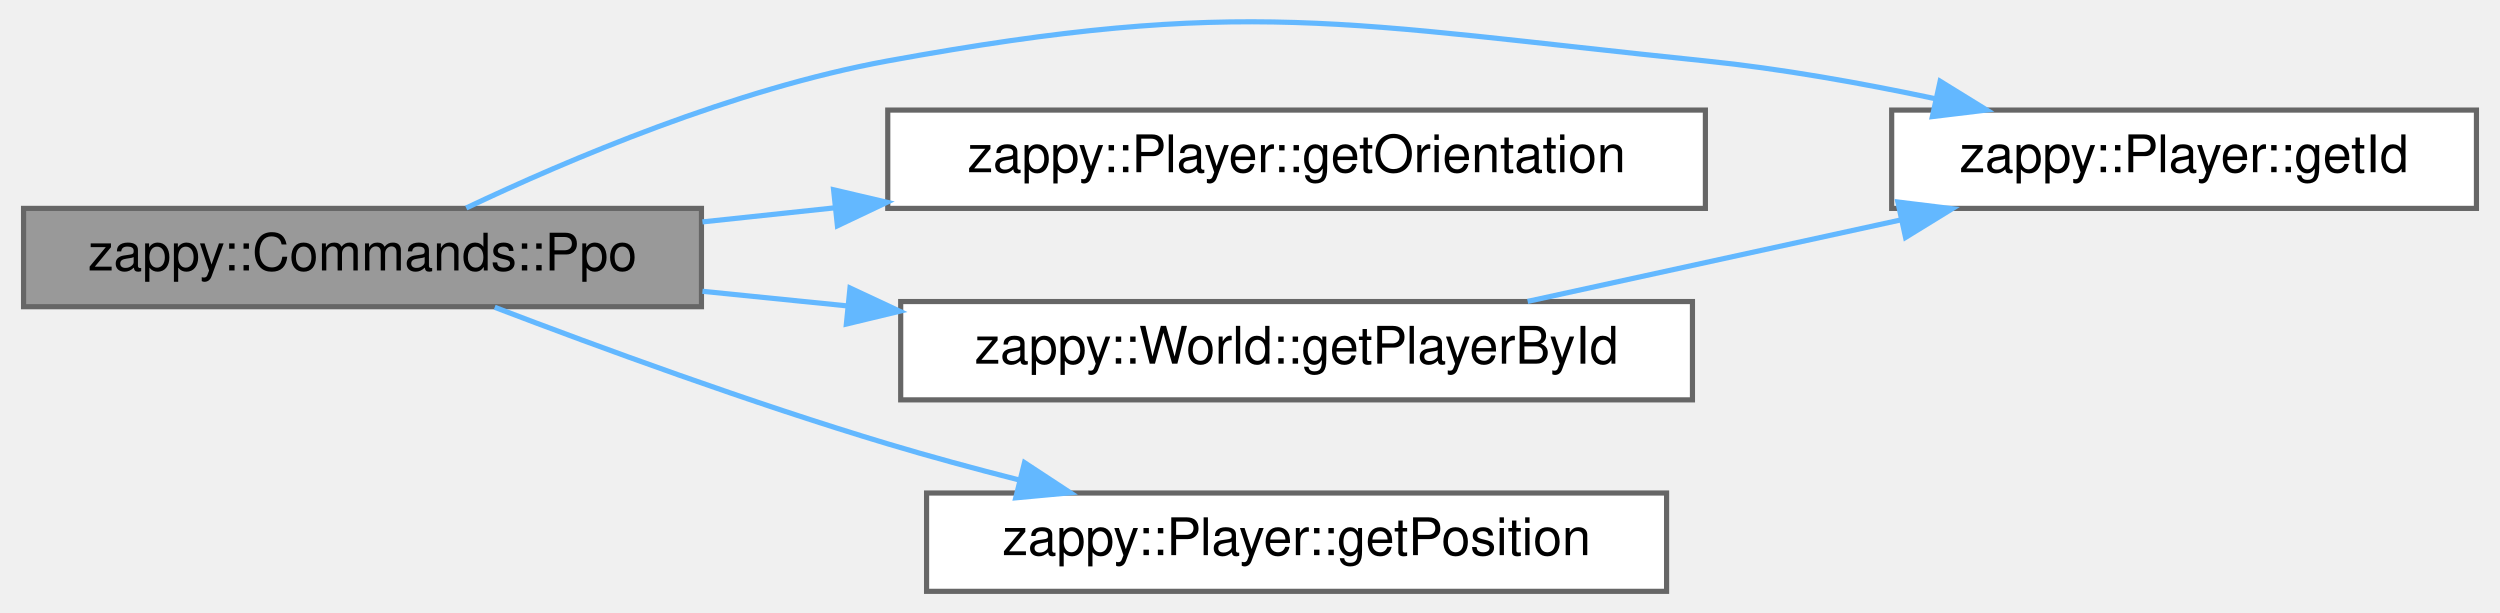
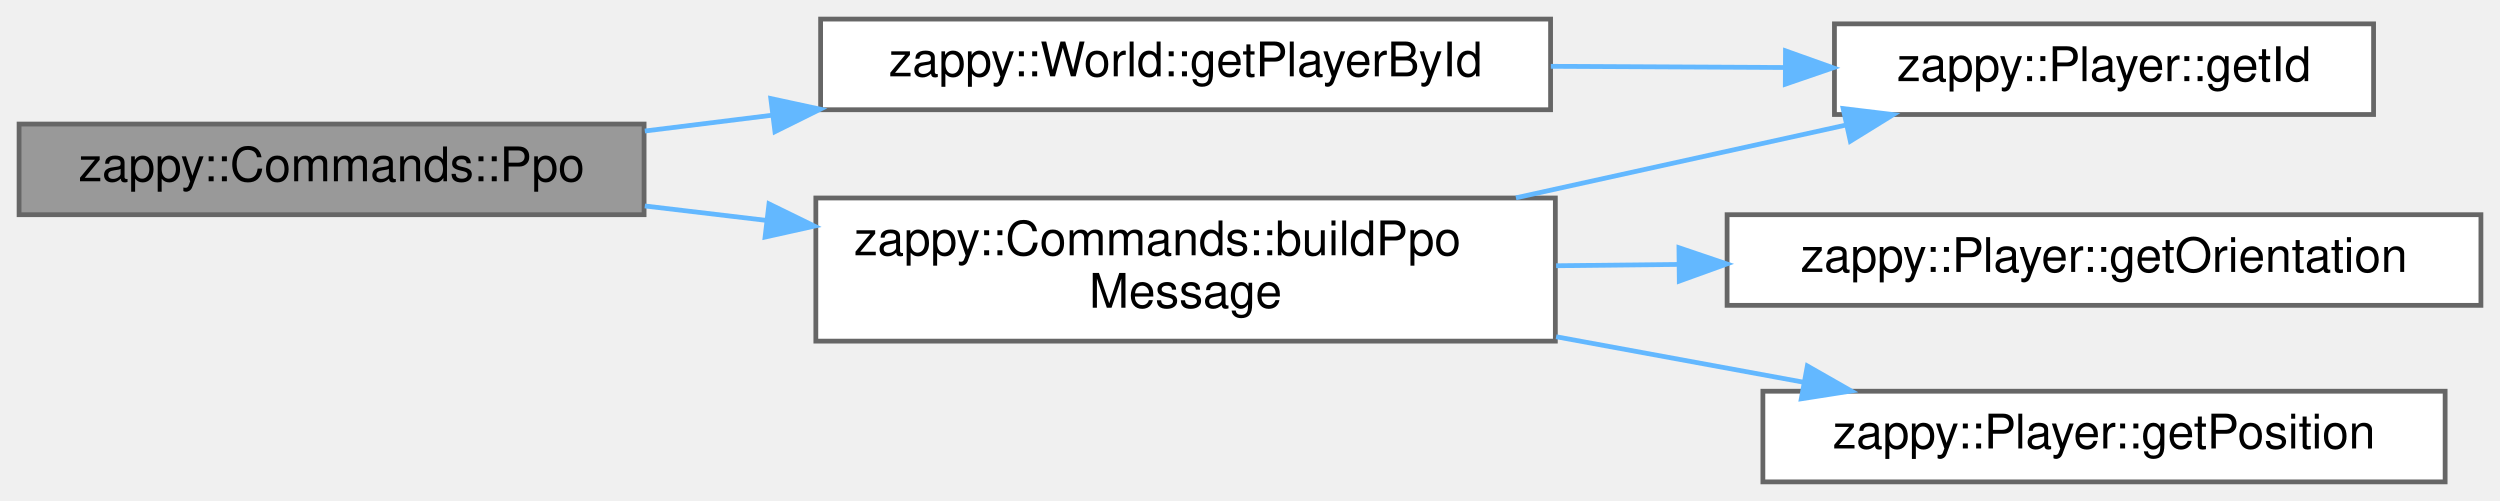
- <svg xmlns="http://www.w3.org/2000/svg" xmlns:xlink="http://www.w3.org/1999/xlink" width="482pt" height="118pt" viewBox="0.00 0.00 482.00 118.27">
-   <g id="graph0" class="graph" transform="scale(1 1) rotate(0) translate(4 114.27)">
+ <svg xmlns="http://www.w3.org/2000/svg" xmlns:xlink="http://www.w3.org/1999/xlink" width="524pt" height="105pt" viewBox="0.00 0.00 524.00 105.00">
+   <g id="graph0" class="graph" transform="scale(1 1) rotate(0) translate(4 101)">
    <g id="Node000001" class="node">
      <g id="a_Node000001">
        <a xlink:title="ppo: reports a player's position and orientation.">
-           <polygon fill="#999999" stroke="#666666" points="131,-74 0,-74 0,-55 131,-55 131,-74" />
-           <text text-anchor="middle" x="65.5" y="-62" font-family="Helvetica,sans-Serif" font-size="10.00">zappy::Commands::Ppo</text>
+           <polygon fill="#999999" stroke="#666666" points="131,-75 0,-75 0,-56 131,-56 131,-75" />
+           <text text-anchor="middle" x="65.5" y="-63" font-family="Helvetica,sans-Serif" font-size="10.00">zappy::Commands::Ppo</text>
        </a>
      </g>
    </g>
    <g id="Node000002" class="node">
      <g id="a_Node000002">
-         <a xlink:href="classzappy_1_1Player.html#a33f33f30fdbf95af468119bc63bd7caa" target="_top" xlink:title="This player's stable logical id (its GUI player number).">
-           <polygon fill="white" stroke="#666666" points="474,-93 361,-93 361,-74 474,-74 474,-93" />
-           <text text-anchor="middle" x="417.5" y="-81" font-family="Helvetica,sans-Serif" font-size="10.00">zappy::Player::getId</text>
+         <a xlink:href="classzappy_1_1Commands.html#aaf731a65205404334d3f8bf78981cb3c" target="_top" xlink:title="Builds a &quot;ppo&quot; broadcast line (position, orientation) for one player.">
+           <polygon fill="white" stroke="#666666" points="322,-59.5 167,-59.5 167,-29.5 322,-29.5 322,-59.5" />
+           <text text-anchor="start" x="175" y="-47.5" font-family="Helvetica,sans-Serif" font-size="10.00">zappy::Commands::buildPpo</text>
+           <text text-anchor="middle" x="244.5" y="-36.5" font-family="Helvetica,sans-Serif" font-size="10.00">Message</text>
        </a>
      </g>
    </g>
    <g id="edge1_Node000001_Node000002" class="edge">
      <g id="a_edge1_Node000001_Node000002">
        <a xlink:title=" ">
-           <path fill="none" stroke="#63b8ff" d="M85.54,-74.08C105.32,-83.46 137.46,-97.1 167,-102.5 236.08,-115.12 255.15,-109.68 325,-102.5 339.55,-101.01 355.19,-98.21 369.36,-95.21" />
-           <polygon fill="#63b8ff" stroke="#63b8ff" points="370.36,-98.57 379.37,-93.01 368.86,-91.74 370.36,-98.57" />
+           <path fill="none" stroke="#63b8ff" d="M131.15,-57.83C139.46,-56.84 148.06,-55.82 156.65,-54.8" />
+           <polygon fill="#63b8ff" stroke="#63b8ff" points="157.18,-58.27 166.7,-53.61 156.36,-51.31 157.18,-58.27" />
+         </a>
+       </g>
+     </g>
+     <g id="Node000006" class="node">
+       <g id="a_Node000006">
+         <a xlink:href="classzappy_1_1World.html#a43fb08ea54d522c20d2c27ed281297f4" target="_top" xlink:title="Looks up a player by its logical id, or nullptr if none matches.">
+           <polygon fill="white" stroke="#666666" points="321,-97 168,-97 168,-78 321,-78 321,-97" />
+           <text text-anchor="middle" x="244.5" y="-85" font-family="Helvetica,sans-Serif" font-size="10.00">zappy::World::getPlayerById</text>
+         </a>
+       </g>
+     </g>
+     <g id="edge5_Node000001_Node000006" class="edge">
+       <g id="a_edge5_Node000001_Node000006">
+         <a xlink:title=" ">
+           <path fill="none" stroke="#63b8ff" d="M131.15,-73.54C139.83,-74.62 148.85,-75.74 157.82,-76.85" />
+           <polygon fill="#63b8ff" stroke="#63b8ff" points="157.56,-80.35 167.92,-78.11 158.43,-73.4 157.56,-80.35" />
        </a>
      </g>
    </g>
    <g id="Node000003" class="node">
      <g id="a_Node000003">
-         <a xlink:href="classzappy_1_1Player.html#a179f8fcc7fbb9a11bda72d37982bc30b" target="_top" xlink:title="Current facing as the protocol's 1..4 orientation (NORTH=1, EAST=2, SOUTH=3, WEST=4).">
-           <polygon fill="white" stroke="#666666" points="325,-93 167,-93 167,-74 325,-74 325,-93" />
-           <text text-anchor="middle" x="246" y="-81" font-family="Helvetica,sans-Serif" font-size="10.00">zappy::Player::getOrientation</text>
+         <a xlink:href="classzappy_1_1Player.html#a33f33f30fdbf95af468119bc63bd7caa" target="_top" xlink:title="This player's stable logical id (its GUI player number).">
+           <polygon fill="white" stroke="#666666" points="493.5,-96 380.5,-96 380.5,-77 493.5,-77 493.5,-96" />
+           <text text-anchor="middle" x="437" y="-84" font-family="Helvetica,sans-Serif" font-size="10.00">zappy::Player::getId</text>
        </a>
      </g>
    </g>
-     <g id="edge2_Node000001_Node000003" class="edge">
-       <g id="a_edge2_Node000001_Node000003">
+     <g id="edge2_Node000002_Node000003" class="edge">
+       <g id="a_edge2_Node000002_Node000003">
        <a xlink:title=" ">
-           <path fill="none" stroke="#63b8ff" d="M131.19,-71.39C139.51,-72.27 148.14,-73.19 156.76,-74.11" />
-           <polygon fill="#63b8ff" stroke="#63b8ff" points="156.53,-77.6 166.84,-75.18 157.27,-70.64 156.53,-77.6" />
+           <path fill="none" stroke="#63b8ff" d="M313.74,-59.54C336.5,-64.56 361.51,-70.08 382.95,-74.8" />
+           <polygon fill="#63b8ff" stroke="#63b8ff" points="382.32,-78.25 392.84,-76.98 383.83,-71.41 382.32,-78.25" />
        </a>
      </g>
    </g>
    <g id="Node000004" class="node">
      <g id="a_Node000004">
-         <a xlink:href="classzappy_1_1World.html#a43fb08ea54d522c20d2c27ed281297f4" target="_top" xlink:title="Looks up a player by its logical id, or nullptr if none matches.">
-           <polygon fill="white" stroke="#666666" points="322.5,-56 169.5,-56 169.5,-37 322.5,-37 322.5,-56" />
-           <text text-anchor="middle" x="246" y="-44" font-family="Helvetica,sans-Serif" font-size="10.00">zappy::World::getPlayerById</text>
+         <a xlink:href="classzappy_1_1Player.html#a179f8fcc7fbb9a11bda72d37982bc30b" target="_top" xlink:title="Current facing as the protocol's 1..4 orientation (NORTH=1, EAST=2, SOUTH=3, WEST=4).">
+           <polygon fill="white" stroke="#666666" points="516,-56 358,-56 358,-37 516,-37 516,-56" />
+           <text text-anchor="middle" x="437" y="-44" font-family="Helvetica,sans-Serif" font-size="10.00">zappy::Player::getOrientation</text>
        </a>
      </g>
    </g>
-     <g id="edge3_Node000001_Node000004" class="edge">
-       <g id="a_edge3_Node000001_Node000004">
+     <g id="edge3_Node000002_Node000004" class="edge">
+       <g id="a_edge3_Node000002_Node000004">
        <a xlink:title=" ">
-           <path fill="none" stroke="#63b8ff" d="M131.19,-57.98C140.28,-57.06 149.73,-56.11 159.14,-55.16" />
-           <polygon fill="#63b8ff" stroke="#63b8ff" points="159.7,-58.62 169.3,-54.13 159,-51.65 159.7,-58.62" />
+           <path fill="none" stroke="#63b8ff" d="M322.16,-45.3C330.63,-45.39 339.31,-45.48 347.9,-45.58" />
+           <polygon fill="#63b8ff" stroke="#63b8ff" points="347.91,-49.08 357.94,-45.68 347.98,-42.08 347.91,-49.08" />
        </a>
      </g>
    </g>
    <g id="Node000005" class="node">
      <g id="a_Node000005">
        <a xlink:href="classzappy_1_1Player.html#aff283e814b7f01d4ad7398d7c20794e6" target="_top" xlink:title="Current tile position.">
-           <polygon fill="white" stroke="#666666" points="317.5,-19 174.5,-19 174.5,0 317.5,0 317.5,-19" />
-           <text text-anchor="middle" x="246" y="-7" font-family="Helvetica,sans-Serif" font-size="10.00">zappy::Player::getPosition</text>
+           <polygon fill="white" stroke="#666666" points="508.5,-19 365.5,-19 365.5,0 508.5,0 508.5,-19" />
+           <text text-anchor="middle" x="437" y="-7" font-family="Helvetica,sans-Serif" font-size="10.00">zappy::Player::getPosition</text>
        </a>
      </g>
    </g>
-     <g id="edge5_Node000001_Node000005" class="edge">
-       <g id="a_edge5_Node000001_Node000005">
+     <g id="edge4_Node000002_Node000005" class="edge">
+       <g id="a_edge4_Node000002_Node000005">
        <a xlink:title=" ">
-           <path fill="none" stroke="#63b8ff" d="M91.04,-54.89C111.24,-47.18 140.73,-36.38 167,-28.5 175.16,-26.05 183.86,-23.69 192.39,-21.52" />
-           <polygon fill="#63b8ff" stroke="#63b8ff" points="193.42,-24.87 202.28,-19.05 191.73,-18.07 193.42,-24.87" />
+           <path fill="none" stroke="#63b8ff" d="M322.16,-30.42C339.37,-27.25 357.42,-23.94 373.95,-20.9" />
+           <polygon fill="#63b8ff" stroke="#63b8ff" points="374.82,-24.3 384.02,-19.05 373.55,-17.41 374.82,-24.3" />
        </a>
      </g>
    </g>
-     <g id="edge4_Node000004_Node000002" class="edge">
-       <g id="a_edge4_Node000004_Node000002">
+     <g id="edge6_Node000006_Node000003" class="edge">
+       <g id="a_edge6_Node000006_Node000003">
        <a xlink:title=" ">
-           <path fill="none" stroke="#63b8ff" d="M290.65,-56.03C312.61,-60.82 339.43,-66.68 362.65,-71.75" />
-           <polygon fill="#63b8ff" stroke="#63b8ff" points="362.19,-75.23 372.7,-73.94 363.68,-68.39 362.19,-75.23" />
+           <path fill="none" stroke="#63b8ff" d="M321.06,-87.1C337.25,-87.02 354.24,-86.93 370.03,-86.85" />
+           <polygon fill="#63b8ff" stroke="#63b8ff" points="370.24,-90.35 380.22,-86.79 370.2,-83.35 370.24,-90.35" />
        </a>
      </g>
    </g>
  </g>
</svg>
